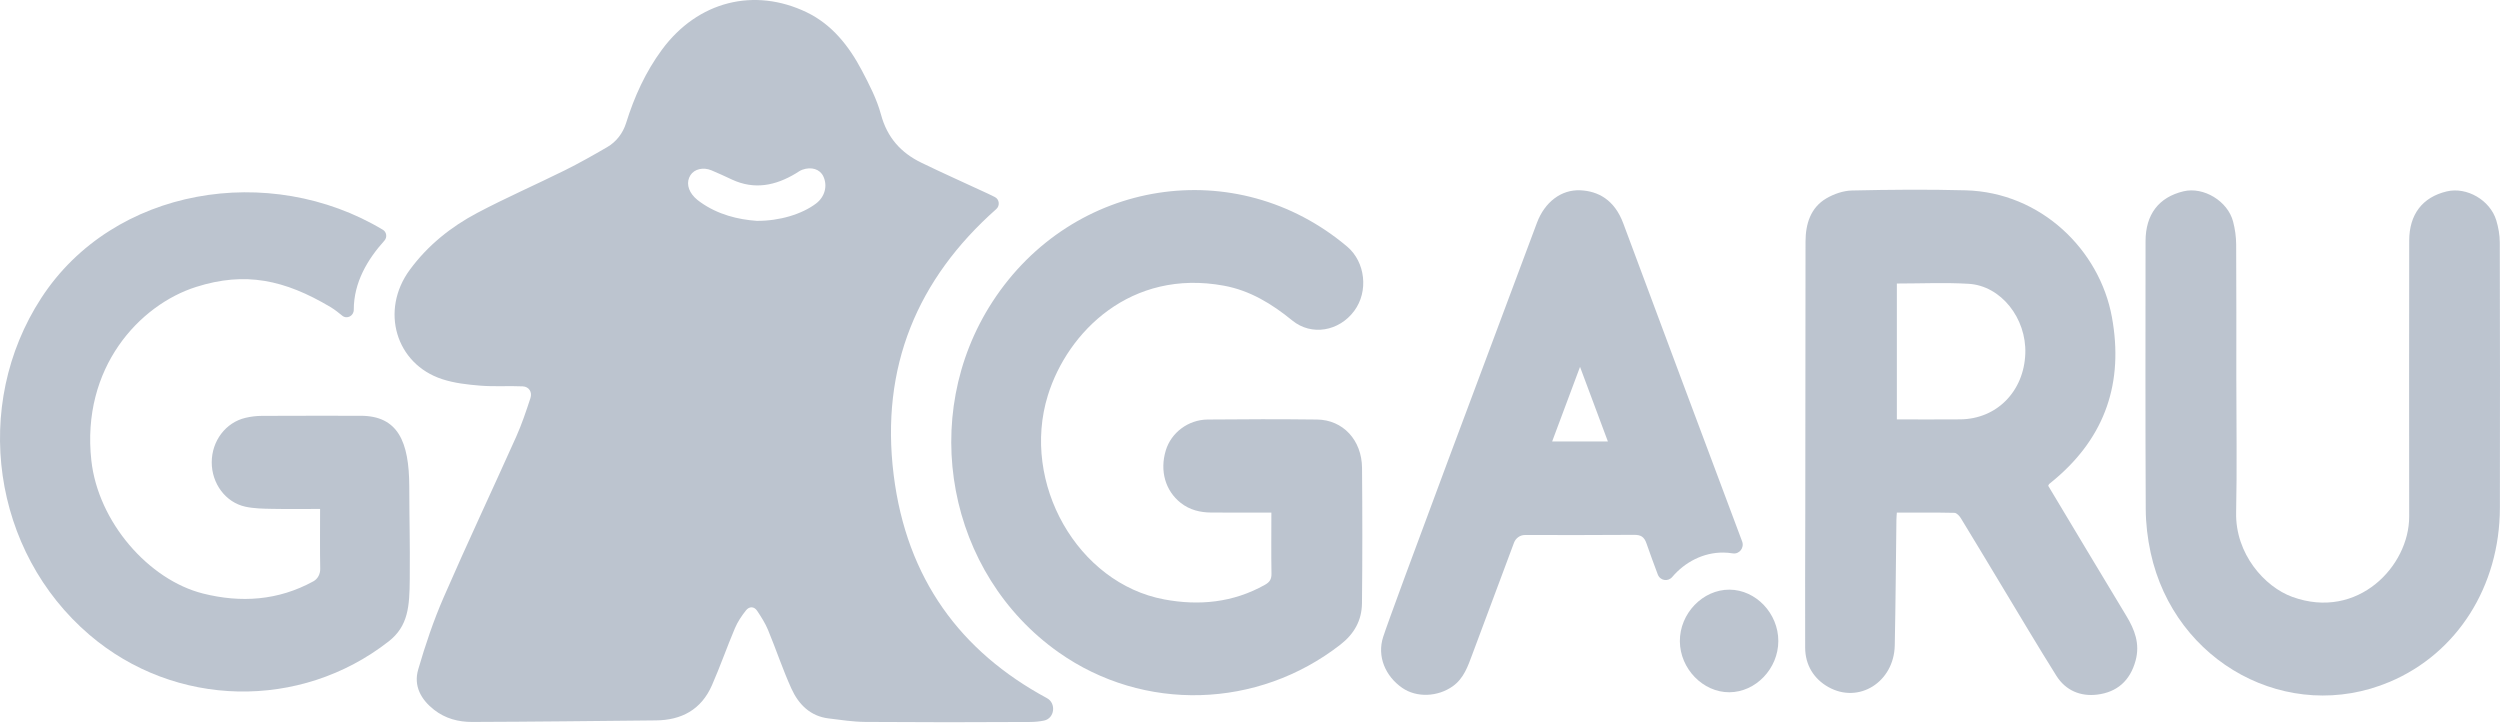
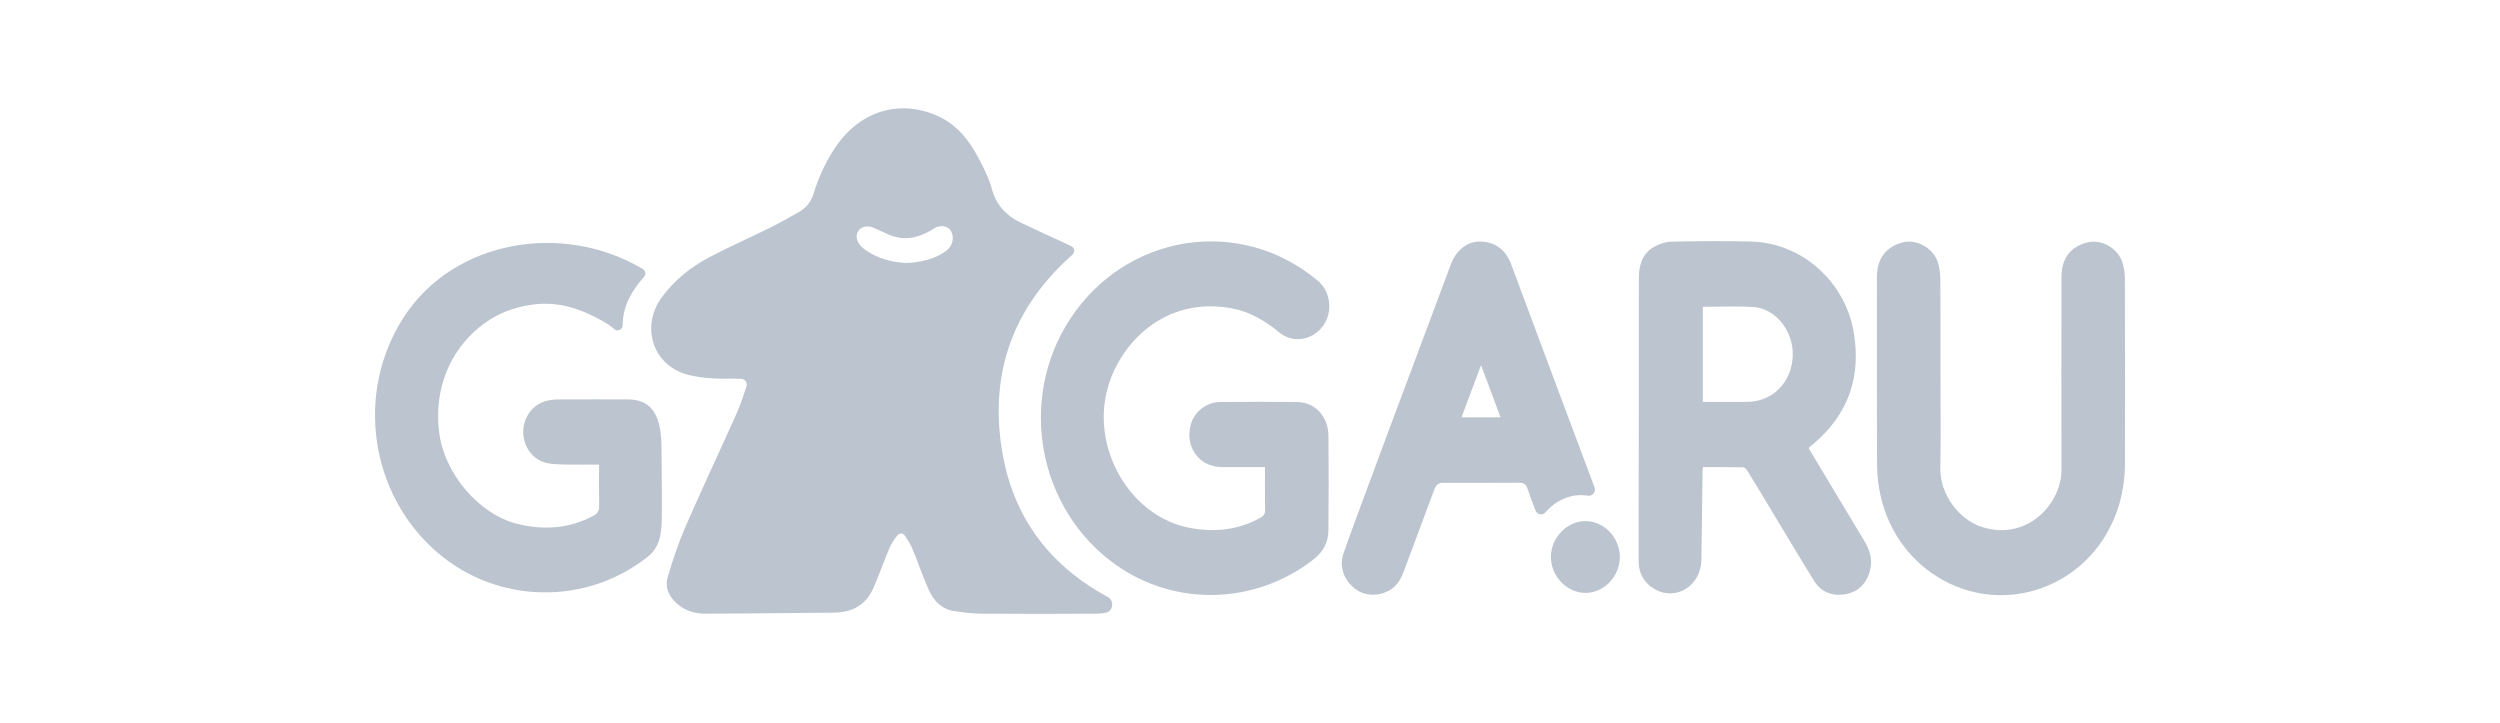
- <svg xmlns="http://www.w3.org/2000/svg" width="405" height="117" viewBox="0 0 405 117" fill="none">
+ <svg xmlns="http://www.w3.org/2000/svg" width="405" height="117" viewBox="-86.79 -25.07 578.57 167.14" fill="none">
  <path d="M169.604 113.098C171.147 113.93 170.846 116.375 169.143 116.731C168.414 116.884 167.669 116.951 166.917 116.958C158.008 117.015 149.097 117.015 140.188 116.951C138.188 116.937 136.187 116.628 134.193 116.379C131.294 116.02 129.379 114.136 128.212 111.563C126.804 108.463 125.726 105.2 124.42 102.047C123.969 100.96 123.319 99.947 122.669 98.966C122.153 98.184 121.366 98.223 120.843 98.888C120.149 99.769 119.492 100.739 119.055 101.777C117.762 104.831 116.668 107.98 115.334 111.015C113.583 115.007 110.362 116.663 106.268 116.706C96.334 116.802 86.403 116.926 76.469 116.955C74.267 116.962 72.143 116.414 70.307 114.975C68.197 113.318 66.976 111.122 67.745 108.47C68.901 104.486 70.238 100.523 71.89 96.73C75.683 88.015 79.738 79.42 83.626 70.744C84.529 68.728 85.234 66.61 85.928 64.502C86.253 63.507 85.695 62.64 84.687 62.59C82.402 62.483 80.101 62.661 77.823 62.476C75.751 62.309 73.624 62.071 71.654 61.431C64.1 58.979 61.559 50.292 66.371 43.73C69.298 39.739 73.056 36.746 77.3 34.499C81.951 32.04 86.776 29.932 91.488 27.597C93.824 26.438 96.102 25.148 98.359 23.836C99.826 22.987 100.913 21.586 101.429 19.927C102.756 15.658 104.589 11.645 107.222 8.069C113.056 0.146 122.231 -2.072 130.681 1.991C134.758 3.953 137.531 7.436 139.641 11.453C140.835 13.724 142.049 16.07 142.715 18.54C143.731 22.319 145.981 24.76 149.237 26.346C152.793 28.077 156.408 29.676 159.992 31.347C160.382 31.528 160.768 31.72 161.165 31.919C161.903 32.289 162.02 33.319 161.397 33.87C148.625 45.181 142.592 59.437 144.777 76.96C146.874 93.751 155.591 105.538 169.604 113.098ZM122.597 35.779C126.297 35.8 129.909 34.702 132.2 32.971C133.626 31.894 134.105 30.092 133.373 28.557C132.826 27.409 131.461 26.964 129.98 27.494C129.608 27.625 129.273 27.881 128.927 28.091C125.624 30.078 122.207 30.778 118.572 29.086C117.471 28.574 116.373 28.055 115.255 27.593C113.911 27.035 112.489 27.387 111.856 28.372C111.155 29.463 111.408 30.842 112.537 31.983C112.82 32.271 113.145 32.527 113.474 32.758C116.332 34.784 119.561 35.559 122.597 35.779Z" fill="#BCC4CF" />
  <path d="M205.963 83.038C202.615 83.038 199.404 83.056 196.193 83.031C194.418 83.017 192.728 82.612 191.278 81.468C188.775 79.491 187.862 76.264 188.857 72.969C189.722 70.108 192.465 67.996 195.632 67.964C201.541 67.904 207.45 67.893 213.359 67.964C217.562 68.014 220.613 71.295 220.65 75.805C220.712 83.11 220.719 90.418 220.64 97.722C220.609 100.516 219.385 102.684 217.145 104.429C203.76 114.854 185.277 115.405 171.499 105.68C153.474 92.955 148.676 67.495 160.795 48.863C173.776 28.908 200.282 24.799 218.243 39.952C221.197 42.447 221.724 47.21 219.388 50.363C216.93 53.683 212.46 54.458 209.358 51.927C206.034 49.215 202.495 47.057 198.279 46.282C183.208 43.51 172.952 53.736 169.755 64.044C165.35 78.251 174.563 94.494 188.611 97.107C194.243 98.155 199.759 97.636 204.916 94.74C205.672 94.317 206 93.851 205.98 92.913C205.922 89.668 205.963 86.422 205.963 83.038Z" fill="#BCC4CF" />
  <path d="M331.811 78.699C336.031 85.733 340.23 92.767 344.467 99.773C345.821 102.012 346.7 104.283 345.968 107.009C345.072 110.329 342.908 112.138 339.758 112.526C337.067 112.856 334.646 111.89 333.12 109.455C330.067 104.585 327.136 99.63 324.161 94.708C321.996 91.125 319.852 87.528 317.663 83.956C317.431 83.575 316.983 83.088 316.624 83.081C313.543 83.014 310.462 83.042 307.288 83.042C307.261 83.493 307.223 83.845 307.22 84.201C307.131 90.99 307.093 97.779 306.95 104.568C306.826 110.486 301.129 114.09 296.178 111.292C293.879 109.995 292.447 107.777 292.436 104.923C292.402 97.477 292.45 90.03 292.457 82.584C292.471 68.106 292.467 53.629 292.495 39.152C292.501 36.263 293.315 33.643 295.859 32.143C297.094 31.418 298.616 30.892 300.021 30.86C306.153 30.725 312.295 30.668 318.426 30.831C330.658 31.158 340.145 40.51 342.128 51.362C344.063 61.947 341.044 70.715 332.987 77.561C332.642 77.853 332.289 78.137 331.941 78.428C331.913 78.453 331.903 78.507 331.811 78.699ZM307.292 45.931C307.292 53.327 307.292 60.592 307.292 67.943C310.783 67.943 314.175 67.968 317.568 67.936C323.474 67.882 327.885 63.4 328.1 57.273C328.302 51.557 324.164 46.293 318.925 45.977C315.099 45.746 311.248 45.931 307.292 45.931Z" fill="#BCC4CF" />
  <path d="M362.287 61.666C362.287 68.785 362.407 75.912 362.253 83.028C362.109 89.714 366.856 95.074 371.377 96.705C381.971 100.526 390.305 91.694 390.287 83.678C390.257 68.785 390.281 53.892 390.291 38.999C390.294 34.734 392.425 31.951 396.364 31.009C399.603 30.234 403.405 32.41 404.401 35.708C404.743 36.845 404.961 38.075 404.965 39.262C405.002 53.597 405.013 67.932 404.982 82.267C404.955 94.999 398.057 105.844 387.131 110.461C370.758 117.381 352.302 107.44 348.407 89.54C347.907 87.243 347.623 84.848 347.61 82.498C347.538 68.025 347.569 53.551 347.579 39.074C347.582 34.734 349.723 31.948 353.728 30.991C356.973 30.216 360.899 32.566 361.764 35.904C362.075 37.101 362.253 38.37 362.26 39.607C362.304 46.961 362.284 54.315 362.284 61.669C362.28 61.666 362.284 61.666 362.287 61.666Z" fill="#BCC4CF" />
  <path d="M288.087 103.853C288.08 108.317 284.427 112.131 280.153 112.146C275.878 112.16 272.171 108.339 272.137 103.892C272.103 99.389 275.854 95.493 280.19 95.525C284.462 95.554 288.097 99.385 288.087 103.853Z" fill="#BCC4CF" />
  <path d="M279.165 89.515C279.684 89.518 280.201 89.564 280.703 89.646C281.767 89.82 282.615 88.75 282.225 87.709C275.8 70.541 269.353 53.377 262.972 36.191C261.546 32.353 258.889 30.959 256.013 30.828C252.901 30.686 250.234 32.754 248.986 36.092C242.311 53.939 225.54 98.621 224.066 103.203C223.058 106.345 224.432 109.533 227.137 111.42C229.48 113.055 232.917 112.906 235.355 111.168C237.143 109.888 237.803 107.923 238.528 105.972C240.761 99.975 243.005 93.983 245.265 87.929C245.549 87.172 246.25 86.671 247.033 86.671H247.105C252.97 86.671 258.834 86.7 264.699 86.646C265.794 86.636 266.351 86.931 266.737 88.05C267.315 89.724 267.927 91.381 268.56 93.062C268.943 94.075 270.212 94.285 270.906 93.467C272.958 91.05 275.943 89.493 279.165 89.515ZM251.448 71.515C252.935 67.534 254.392 63.642 255.965 59.43C257.545 63.66 258.988 67.534 260.476 71.515H251.448Z" fill="#BCC4CF" />
  <path d="M66.302 78.826C66.282 71.508 64.456 67.356 58.41 67.356C53.082 67.356 47.751 67.342 42.423 67.371C41.537 67.374 40.634 67.484 39.772 67.687C36.554 68.444 34.308 71.437 34.301 74.885C34.294 78.325 36.534 81.386 39.755 82.086C41.14 82.385 42.59 82.406 44.013 82.434C46.591 82.488 49.173 82.448 51.854 82.448C51.854 85.8 51.816 88.981 51.875 92.156C51.892 92.991 51.478 93.784 50.767 94.174C45.049 97.306 39.017 97.693 32.885 96.151C24.073 93.933 15.896 84.553 14.798 74.6C13.14 59.569 22.595 49.389 31.774 46.481C39.735 43.958 46.082 45.316 53.53 49.737C54.282 50.185 54.904 50.708 55.448 51.145C56.211 51.756 57.312 51.18 57.312 50.182C57.312 50.175 57.312 50.167 57.312 50.157C57.312 45.739 59.552 42.006 62.277 38.978C62.753 38.452 62.636 37.592 62.035 37.229C43.702 26.225 18.365 30.312 6.683 48.283C-4.649 65.721 -1.261 89.383 14.504 102.854C28.368 114.701 48.643 115.096 62.965 103.906C66.135 101.429 66.347 98.241 66.381 93.812C66.429 86.931 66.323 85.829 66.302 78.826Z" fill="#BCC4CF" />
</svg>
